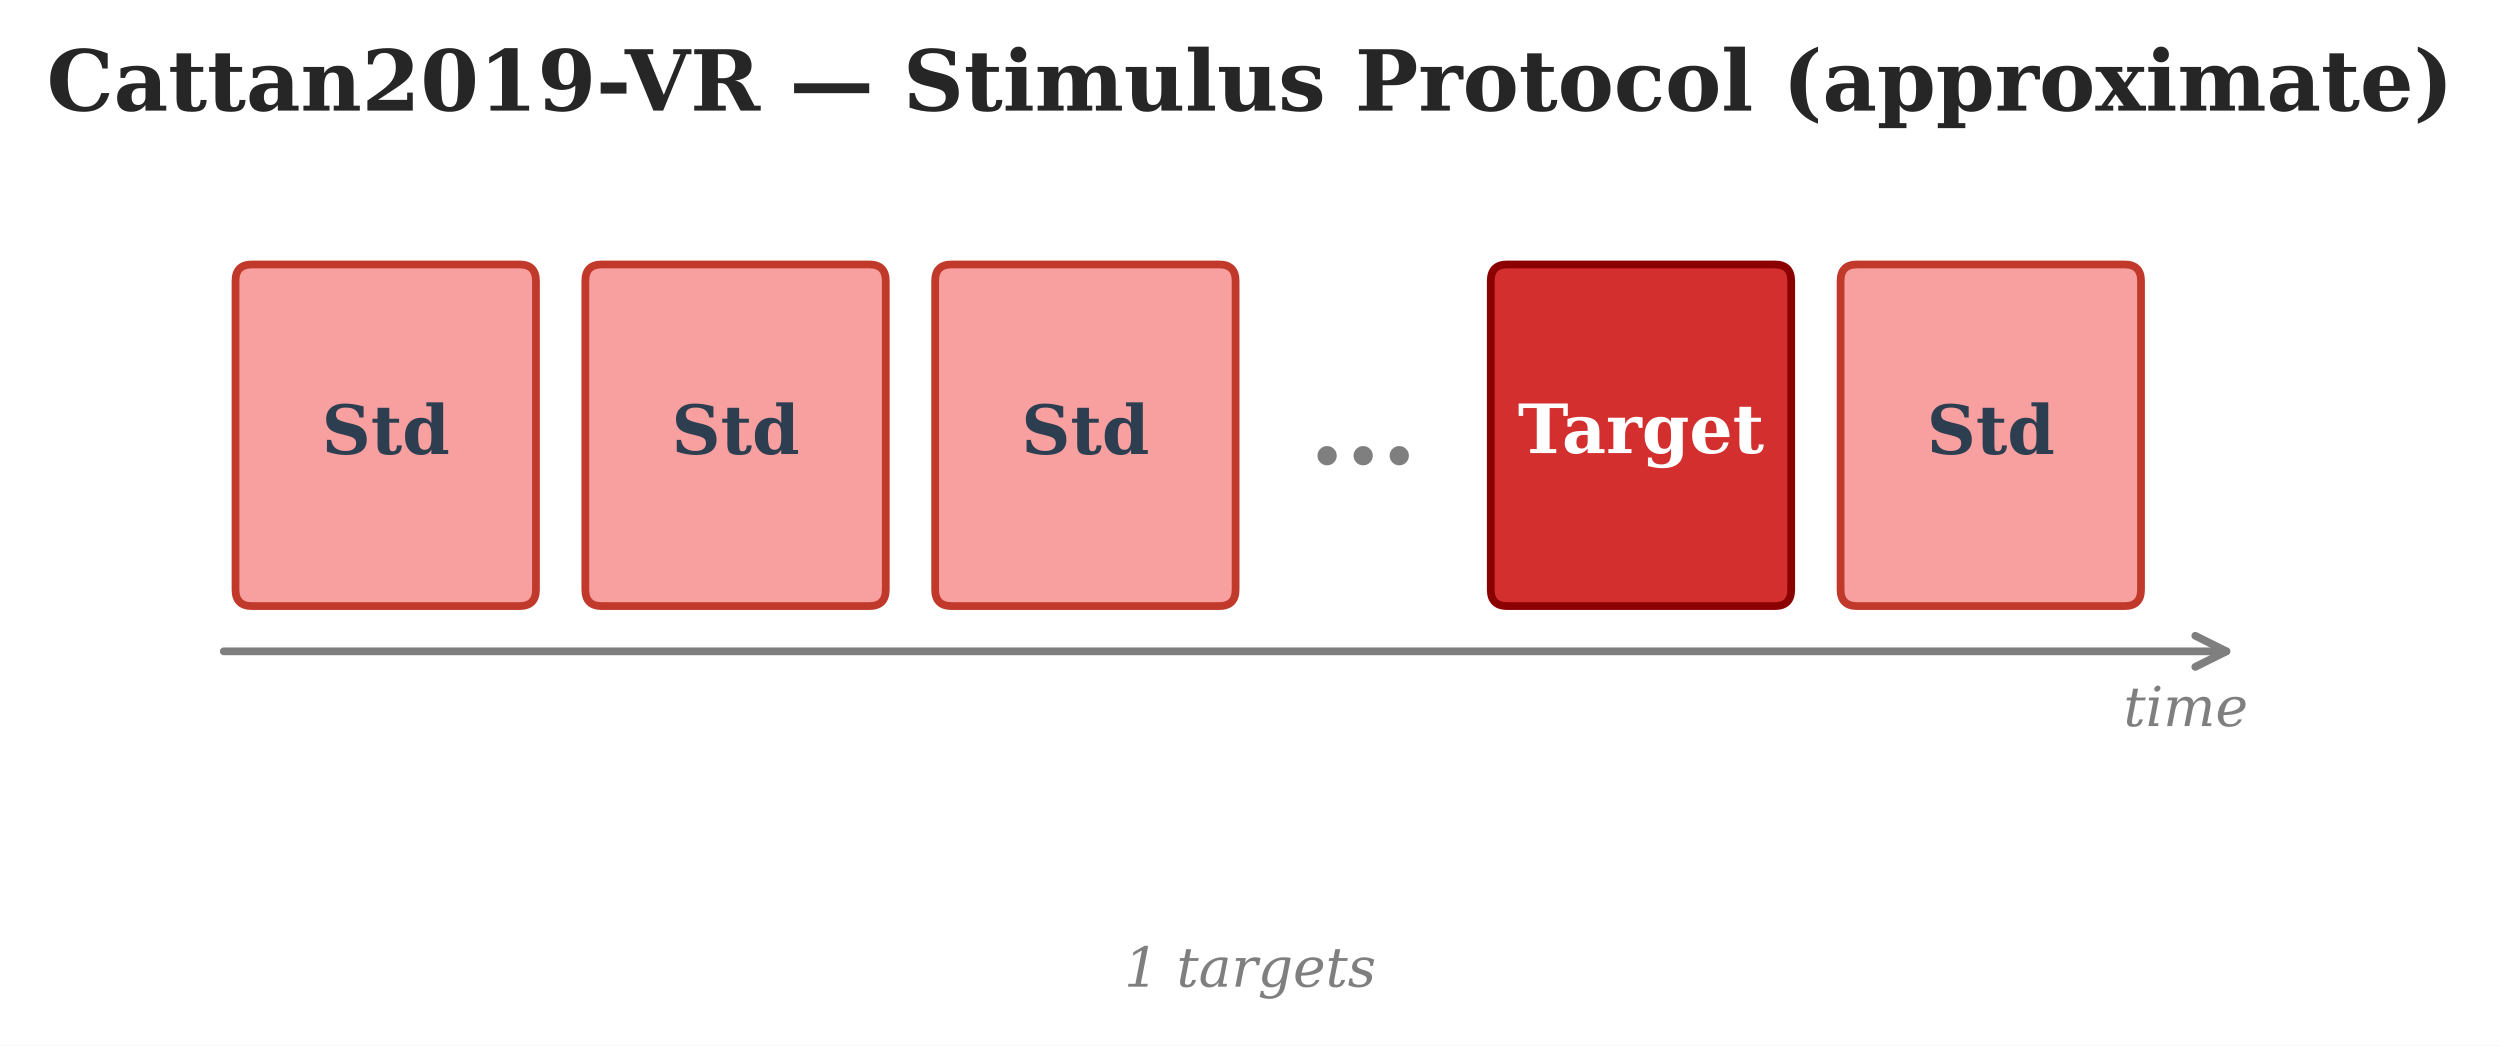
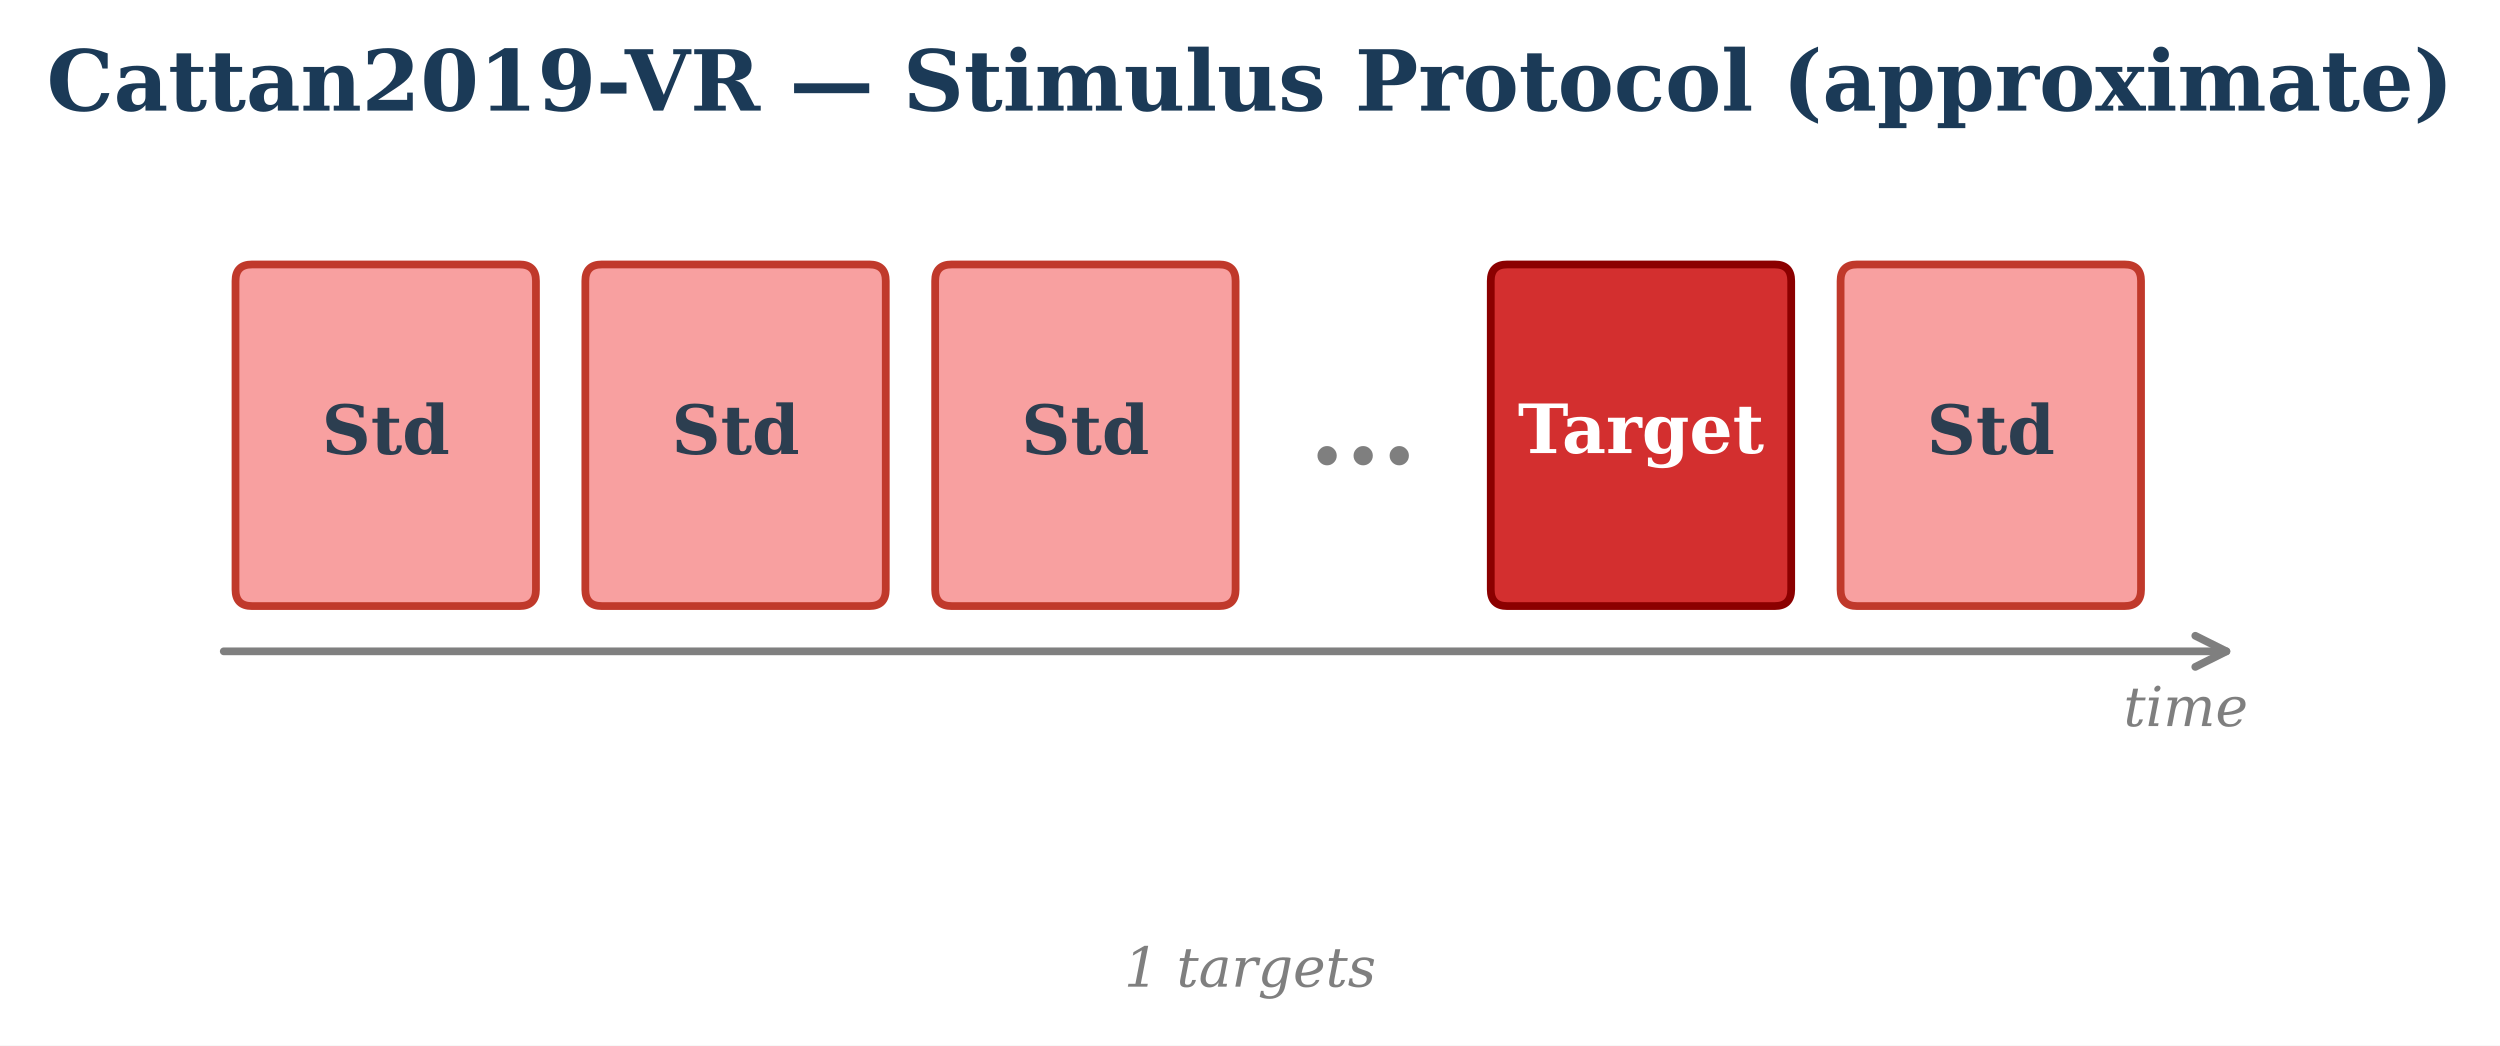
<svg xmlns="http://www.w3.org/2000/svg" xmlns:xlink="http://www.w3.org/1999/xlink" width="385.995pt" height="161.425pt" viewBox="0 0 385.995 161.425" version="1.1">
  <defs>
    <style type="text/css">*{stroke-linejoin: round; stroke-linecap: butt}</style>
  </defs>
  <g id="figure_1">
    <g id="patch_1">
      <path d="M 0 161.425  L 385.995 161.425  L 385.995 0  L 0 0  z " style="fill: #ffffff" />
    </g>
    <g id="axes_1">
      <g id="patch_2">
-         <path d="M 38.904 93.575  L 80.207 93.575  Q 82.749 93.575 82.749 91.033  L 82.749 43.375  Q 82.749 40.834 80.207 40.834  L 38.904 40.834  Q 36.362 40.834 36.362 43.375  L 36.362 91.033  Q 36.362 93.575 38.904 93.575  z " clip-path="url(#pcf5403e7a9)" style="fill: #f8a0a0; stroke: #c0392b; stroke-width: 1.2" />
+         <path d="M 38.904 93.575  L 80.207 93.575  Q 82.749 93.575 82.749 91.033  L 82.749 43.375  Q 82.749 40.834 80.207 40.834  L 38.904 40.834  Q 36.362 40.834 36.362 43.375  L 36.362 91.033  Q 36.362 93.575 38.904 93.575  z " clip-path="url(#p4d192da2ba)" style="fill: #f8a0a0; stroke: #c0392b; stroke-width: 1.2" />
      </g>
      <g id="patch_3">
-         <path d="M 92.916 93.575  L 134.219 93.575  Q 136.761 93.575 136.761 91.033  L 136.761 43.375  Q 136.761 40.834 134.219 40.834  L 92.916 40.834  Q 90.374 40.834 90.374 43.375  L 90.374 91.033  Q 90.374 93.575 92.916 93.575  z " clip-path="url(#pcf5403e7a9)" style="fill: #f8a0a0; stroke: #c0392b; stroke-width: 1.2" />
+         <path d="M 92.916 93.575  L 134.219 93.575  Q 136.761 93.575 136.761 91.033  L 136.761 43.375  Q 136.761 40.834 134.219 40.834  L 92.916 40.834  Q 90.374 40.834 90.374 43.375  L 90.374 91.033  Q 90.374 93.575 92.916 93.575  z " clip-path="url(#p4d192da2ba)" style="fill: #f8a0a0; stroke: #c0392b; stroke-width: 1.2" />
      </g>
      <g id="patch_4">
-         <path d="M 146.928 93.575  L 188.232 93.575  Q 190.773 93.575 190.773 91.033  L 190.773 43.375  Q 190.773 40.834 188.232 40.834  L 146.928 40.834  Q 144.386 40.834 144.386 43.375  L 144.386 91.033  Q 144.386 93.575 146.928 93.575  z " clip-path="url(#pcf5403e7a9)" style="fill: #f8a0a0; stroke: #c0392b; stroke-width: 1.2" />
+         <path d="M 146.928 93.575  L 188.232 93.575  Q 190.773 93.575 190.773 91.033  L 190.773 43.375  Q 190.773 40.834 188.232 40.834  L 146.928 40.834  Q 144.386 40.834 144.386 43.375  L 144.386 91.033  Q 144.386 93.575 146.928 93.575  z " clip-path="url(#p4d192da2ba)" style="fill: #f8a0a0; stroke: #c0392b; stroke-width: 1.2" />
      </g>
      <g id="patch_5">
-         <path d="M 232.712 93.575  L 274.016 93.575  Q 276.557 93.575 276.557 91.033  L 276.557 43.375  Q 276.557 40.834 274.016 40.834  L 232.712 40.834  Q 230.171 40.834 230.171 43.375  L 230.171 91.033  Q 230.171 93.575 232.712 93.575  z " clip-path="url(#pcf5403e7a9)" style="fill: #d32f2f; stroke: #8b0000; stroke-width: 1.2" />
+         <path d="M 232.712 93.575  L 274.016 93.575  Q 276.557 93.575 276.557 91.033  L 276.557 43.375  Q 276.557 40.834 274.016 40.834  L 232.712 40.834  Q 230.171 40.834 230.171 43.375  L 230.171 91.033  Q 230.171 93.575 232.712 93.575  z " clip-path="url(#p4d192da2ba)" style="fill: #d32f2f; stroke: #8b0000; stroke-width: 1.2" />
      </g>
      <g id="patch_6">
-         <path d="M 286.724 93.575  L 328.028 93.575  Q 330.57 93.575 330.57 91.033  L 330.57 43.375  Q 330.57 40.834 328.028 40.834  L 286.724 40.834  Q 284.183 40.834 284.183 43.375  L 284.183 91.033  Q 284.183 93.575 286.724 93.575  z " clip-path="url(#pcf5403e7a9)" style="fill: #f8a0a0; stroke: #c0392b; stroke-width: 1.2" />
+         <path d="M 286.724 93.575  L 328.028 93.575  Q 330.57 93.575 330.57 91.033  L 330.57 43.375  Q 330.57 40.834 328.028 40.834  L 286.724 40.834  Q 284.183 40.834 284.183 43.375  L 284.183 91.033  Q 284.183 93.575 286.724 93.575  z " clip-path="url(#p4d192da2ba)" style="fill: #f8a0a0; stroke: #c0392b; stroke-width: 1.2" />
      </g>
      <g id="text_1">
-         <g clip-path="url(#pcf5403e7a9)">
+         <g clip-path="url(#p4d192da2ba)">
          <g style="fill: #2c3e50" transform="translate(49.66832 70.10156) scale(0.105 -0.105)">
            <defs>
              <path id="DejaVuSerif-Bold-53" d="M 494 225  L 494 1331  L 891 1331  Q 981 806 1318 547  Q 1656 288 2253 288  Q 2738 288 2991 472  Q 3244 656 3244 1013  Q 3244 1294 3072 1450  Q 2900 1606 2363 1741  L 1663 1913  Q 978 2088 700 2398  Q 422 2709 422 3284  Q 422 3978 883 4364  Q 1344 4750 2175 4750  Q 2584 4750 3026 4681  Q 3469 4613 3944 4475  L 3944 3444  L 3547 3444  Q 3456 3925 3150 4148  Q 2844 4372 2278 4372  Q 1816 4372 1580 4211  Q 1344 4050 1344 3731  Q 1344 3441 1506 3289  Q 1669 3138 2303 2975  L 3003 2803  Q 3653 2641 3945 2297  Q 4238 1953 4238 1350  Q 4238 644 3750 276  Q 3263 -91 2316 -91  Q 1859 -91 1409 -12  Q 959 66 494 225  z " transform="scale(0.015625)" />
              <path id="DejaVuSerif-Bold-74" d="M 634 2944  L 153 2944  L 153 3322  L 634 3322  L 634 4353  L 1741 4353  L 1741 3322  L 2663 3322  L 2663 2944  L 1741 2944  L 1741 909  Q 1741 475 1809 369  Q 1878 263 2059 263  Q 2259 263 2356 397  Q 2453 531 2459 813  L 2925 813  Q 2897 313 2651 111  Q 2406 -91 1806 -91  Q 1122 -91 878 123  Q 634 338 634 909  L 634 2944  z " transform="scale(0.015625)" />
              <path id="DejaVuSerif-Bold-64" d="M 2747 1497  L 2747 1825  Q 2747 2406 2597 2665  Q 2447 2925 2119 2925  Q 1775 2925 1636 2651  Q 1497 2378 1497 1663  Q 1497 947 1637 672  Q 1778 397 2119 397  Q 2447 397 2597 656  Q 2747 916 2747 1497  z M 3853 378  L 4325 378  L 4325 0  L 2747 0  L 2747 422  Q 2606 163 2367 36  Q 2128 -91 1778 -91  Q 1072 -91 667 378  Q 263 847 263 1663  Q 263 2481 667 2947  Q 1072 3413 1778 3413  Q 2128 3413 2367 3286  Q 2606 3159 2747 2900  L 2747 4488  L 2272 4488  L 2272 4863  L 3853 4863  L 3853 378  z " transform="scale(0.015625)" />
            </defs>
            <use xlink:href="#DejaVuSerif-Bold-53" />
            <use xlink:href="#DejaVuSerif-Bold-74" transform="translate(72.2168 0)" />
            <use xlink:href="#DejaVuSerif-Bold-64" transform="translate(118.4082 0)" />
          </g>
        </g>
      </g>
      <g id="text_2">
-         <g clip-path="url(#pcf5403e7a9)">
+         <g clip-path="url(#p4d192da2ba)">
          <g style="fill: #2c3e50" transform="translate(103.6805 70.10156) scale(0.105 -0.105)">
            <use xlink:href="#DejaVuSerif-Bold-53" />
            <use xlink:href="#DejaVuSerif-Bold-74" transform="translate(72.2168 0)" />
            <use xlink:href="#DejaVuSerif-Bold-64" transform="translate(118.4082 0)" />
          </g>
        </g>
      </g>
      <g id="text_3">
-         <g clip-path="url(#pcf5403e7a9)">
+         <g clip-path="url(#p4d192da2ba)">
          <g style="fill: #2c3e50" transform="translate(157.6927 70.10156) scale(0.105 -0.105)">
            <use xlink:href="#DejaVuSerif-Bold-53" />
            <use xlink:href="#DejaVuSerif-Bold-74" transform="translate(72.2168 0)" />
            <use xlink:href="#DejaVuSerif-Bold-64" transform="translate(118.4082 0)" />
          </g>
        </g>
      </g>
      <g id="text_4">
        <g style="fill: #7f7f7f" transform="translate(202.117 71.61922) scale(0.16 -0.16)">
          <defs>
            <path id="DejaVuSerif-Bold-2e" d="M 519 506  Q 519 750 694 925  Q 869 1100 1113 1100  Q 1359 1100 1534 925  Q 1709 750 1709 506  Q 1709 259 1534 84  Q 1359 -91 1113 -91  Q 869 -91 694 84  Q 519 259 519 506  z " transform="scale(0.015625)" />
          </defs>
          <use xlink:href="#DejaVuSerif-Bold-2e" />
          <use xlink:href="#DejaVuSerif-Bold-2e" transform="translate(34.81445 0)" />
          <use xlink:href="#DejaVuSerif-Bold-2e" transform="translate(69.62891 0)" />
        </g>
      </g>
      <g id="text_5">
-         <g clip-path="url(#pcf5403e7a9)">
+         <g clip-path="url(#p4d192da2ba)">
          <g style="fill: #ffffff" transform="translate(234.3582 69.95227) scale(0.105 -0.105)">
            <defs>
              <path id="DejaVuSerif-Bold-54" d="M 1159 0  L 1159 378  L 1778 378  L 1778 4238  L 500 4238  L 500 3500  L 72 3500  L 72 4666  L 4697 4666  L 4697 3500  L 4275 3500  L 4275 4238  L 2988 4238  L 2988 378  L 3609 378  L 3609 0  L 1159 0  z " transform="scale(0.015625)" />
              <path id="DejaVuSerif-Bold-61" d="M 3525 2041  L 3525 378  L 4000 378  L 4000 0  L 2419 0  L 2419 422  Q 2200 159 1931 34  Q 1663 -91 1319 -91  Q 809 -91 536 182  Q 263 456 263 966  Q 263 1525 655 1803  Q 1047 2081 1838 2081  L 2419 2081  L 2419 2278  Q 2419 2681 2228 2873  Q 2038 3066 1638 3066  Q 1306 3066 1126 2930  Q 947 2794 872 2484  L 519 2484  L 519 3200  Q 816 3306 1134 3359  Q 1453 3413 1806 3413  Q 2697 3413 3111 3081  Q 3525 2750 3525 2041  z M 2419 1044  L 2419 1709  L 2003 1709  Q 1694 1709 1528 1540  Q 1363 1372 1363 1056  Q 1363 741 1483 584  Q 1603 428 1850 428  Q 2106 428 2262 597  Q 2419 766 2419 1044  z " transform="scale(0.015625)" />
              <path id="DejaVuSerif-Bold-72" d="M 3438 3359  L 3438 2369  L 3084 2369  Q 3066 2634 2941 2764  Q 2816 2894 2578 2894  Q 2216 2894 2006 2575  Q 1797 2256 1797 1691  L 1797 378  L 2400 378  L 2400 0  L 219 0  L 219 378  L 691 378  L 691 2944  L 184 2944  L 184 3322  L 1797 3322  L 1797 2731  Q 1959 3078 2226 3245  Q 2494 3413 2881 3413  Q 2978 3413 3117 3398  Q 3256 3384 3438 3359  z " transform="scale(0.015625)" />
              <path id="DejaVuSerif-Bold-67" d="M 3853 2944  L 3853 44  Q 3853 -656 3354 -1039  Q 2856 -1422 1947 -1422  Q 1616 -1422 1275 -1370  Q 934 -1319 575 -1216  L 575 -422  L 928 -422  Q 975 -750 1192 -909  Q 1409 -1069 1813 -1069  Q 2325 -1069 2536 -823  Q 2747 -578 2747 44  L 2747 422  Q 2606 163 2367 36  Q 2128 -91 1778 -91  Q 1072 -91 667 378  Q 263 847 263 1663  Q 263 2481 667 2947  Q 1072 3413 1778 3413  Q 2128 3413 2367 3286  Q 2606 3159 2747 2900  L 2747 3322  L 4325 3322  L 4325 2944  L 3853 2944  z M 2747 1825  Q 2747 2406 2597 2665  Q 2447 2925 2119 2925  Q 1775 2925 1636 2651  Q 1497 2378 1497 1663  Q 1497 947 1637 672  Q 1778 397 2119 397  Q 2447 397 2597 656  Q 2747 916 2747 1497  L 2747 1825  z " transform="scale(0.015625)" />
              <path id="DejaVuSerif-Bold-65" d="M 2566 1875  Q 2566 2531 2444 2795  Q 2322 3059 2028 3059  Q 1744 3059 1620 2800  Q 1497 2541 1497 1931  L 1497 1875  L 2566 1875  z M 3781 1503  L 1497 1503  L 1497 1478  Q 1497 834 1690 548  Q 1884 263 2316 263  Q 2675 263 2897 453  Q 3119 644 3181 1006  L 3700 1006  Q 3566 441 3166 175  Q 2766 -91 2047 -91  Q 1184 -91 723 364  Q 263 819 263 1663  Q 263 2488 734 2950  Q 1206 3413 2047 3413  Q 2872 3413 3312 2927  Q 3753 2441 3781 1503  z " transform="scale(0.015625)" />
            </defs>
            <use xlink:href="#DejaVuSerif-Bold-54" />
            <use xlink:href="#DejaVuSerif-Bold-61" transform="translate(64.78906 0)" />
            <use xlink:href="#DejaVuSerif-Bold-72" transform="translate(129.584 0)" />
            <use xlink:href="#DejaVuSerif-Bold-67" transform="translate(182.2695 0)" />
            <use xlink:href="#DejaVuSerif-Bold-65" transform="translate(252.1914 0)" />
            <use xlink:href="#DejaVuSerif-Bold-74" transform="translate(315.8145 0)" />
          </g>
        </g>
      </g>
      <g id="text_6">
-         <g clip-path="url(#pcf5403e7a9)">
+         <g clip-path="url(#p4d192da2ba)">
          <g style="fill: #2c3e50" transform="translate(297.4889 70.10156) scale(0.105 -0.105)">
            <use xlink:href="#DejaVuSerif-Bold-53" />
            <use xlink:href="#DejaVuSerif-Bold-74" transform="translate(72.2168 0)" />
            <use xlink:href="#DejaVuSerif-Bold-64" transform="translate(118.4082 0)" />
          </g>
        </g>
      </g>
      <g id="patch_7">
        <path d="M 34.551 100.565  Q 189.822 100.565 343.751 100.565  " style="fill: none; stroke: #7f7f7f; stroke-width: 1.2; stroke-linecap: round" />
        <path d="M 338.951 98.165  L 343.751 100.565  L 338.951 102.965  " style="fill: none; stroke: #7f7f7f; stroke-width: 1.2; stroke-linecap: round" />
      </g>
      <g id="text_7">
        <g style="fill: #7f7f7f" transform="translate(327.8651 112.1069) scale(0.085 -0.085)">
          <defs>
            <path id="DejaVuSerif-Italic-74" d="M 856 2988  L 350 2988  L 416 3322  L 922 3322  L 1122 4353  L 1700 4353  L 1500 3322  L 2581 3322  L 2516 2988  L 1434 2988  L 1025 878  Q 978 631 978 488  Q 978 388 1000 338  Q 1059 219 1278 219  Q 1503 219 1633 351  Q 1763 484 1825 781  L 2259 781  Q 2147 328 1884 118  Q 1622 -91 1169 -91  Q 672 -91 506 131  Q 406 266 406 516  Q 406 675 447 878  L 856 2988  z " transform="scale(0.015625)" />
            <path id="DejaVuSerif-Italic-69" d="M 1009 4353  Q 1038 4497 1163 4603  Q 1288 4709 1434 4709  Q 1578 4709 1663 4603  Q 1728 4522 1728 4422  Q 1728 4388 1719 4353  Q 1691 4206 1567 4103  Q 1444 4000 1297 4000  Q 1150 4000 1066 4103  Q 1003 4181 1003 4281  Q 1003 4316 1009 4353  z M 963 331  L 1506 331  L 1444 0  L 325 0  L 903 2988  L 353 2988  L 419 3322  L 1544 3322  L 963 331  z " transform="scale(0.015625)" />
            <path id="DejaVuSerif-Italic-6d" d="M 3503 2675  Q 3741 3041 4034 3227  Q 4328 3413 4672 3413  Q 5194 3413 5388 3088  Q 5503 2894 5503 2578  Q 5503 2372 5453 2113  L 5106 331  L 5625 331  L 5563 0  L 4469 0  L 4866 2047  Q 4913 2291 4913 2466  Q 4913 2659 4856 2772  Q 4750 2988 4403 2988  Q 4019 2988 3761 2697  Q 3503 2406 3394 1850  L 3034 0  L 2459 0  L 2863 2069  Q 2906 2303 2906 2472  Q 2906 2666 2850 2775  Q 2741 2988 2394 2988  Q 2009 2988 1751 2697  Q 1494 2406 1384 1850  L 1025 0  L 450 0  L 1031 2994  L 481 2994  L 544 3322  L 1669 3322  L 1556 2731  Q 1778 3063 2059 3238  Q 2341 3413 2653 3413  Q 3041 3413 3262 3220  Q 3484 3028 3503 2675  z " transform="scale(0.015625)" />
            <path id="DejaVuSerif-Italic-65" d="M 938 1275  Q 925 1156 925 1050  Q 925 756 1031 563  Q 1216 219 1709 219  Q 2072 219 2250 328  Q 2569 525 2644 778  L 3066 778  Q 2941 381 2475 103  Q 2150 -91 1506 -91  Q 863 -91 516 388  Q 272 722 272 1206  Q 272 1419 319 1659  Q 472 2450 1000 2931  Q 1528 3413 2278 3413  Q 3500 3413 3500 2547  Q 3500 1913 2859 1603  Q 2206 1288 938 1275  z M 2541 1975  Q 2891 2181 2891 2569  Q 2891 3103 2181 3103  Q 1763 3103 1472 2784  Q 1181 2466 1003 1606  Q 2006 1653 2541 1975  z " transform="scale(0.015625)" />
          </defs>
          <use xlink:href="#DejaVuSerif-Italic-74" />
          <use xlink:href="#DejaVuSerif-Italic-69" transform="translate(40.18555 0)" />
          <use xlink:href="#DejaVuSerif-Italic-6d" transform="translate(72.16797 0)" />
          <use xlink:href="#DejaVuSerif-Italic-65" transform="translate(166.9922 0)" />
        </g>
      </g>
      <g id="text_8">
        <g style="fill: #7f7f7f" transform="translate(173.5444 152.3363) scale(0.085 -0.085)">
          <defs>
            <path id="DejaVuSerif-Italic-31" d="M 447 0  L 513 331  L 1325 331  L 2078 4213  L 1019 3603  L 1100 4013  L 2381 4750  L 2813 4750  L 1953 331  L 2766 331  L 2700 0  L 447 0  z " transform="scale(0.015625)" />
            <path id="DejaVuSerif-Italic-20" transform="scale(0.015625)" />
            <path id="DejaVuSerif-Italic-61" d="M 2325 519  Q 1909 -91 1238 -91  Q 688 -91 409 281  Q 216 544 216 919  Q 216 1078 250 1256  Q 463 2359 1231 2928  Q 1884 3413 2675 3413  Q 3206 3413 3388 3322  L 2806 331  L 3300 331  L 3238 0  L 2225 0  L 2325 519  z M 822 938  Q 822 269 1469 269  Q 1863 269 2130 583  Q 2397 897 2516 1497  L 2806 3003  L 2806 3003  Q 2806 3094 2556 3094  Q 1956 3094 1491 2625  Q 1028 2153 863 1297  Q 822 1097 822 938  z " transform="scale(0.015625)" />
            <path id="DejaVuSerif-Italic-72" d="M 3375 3328  L 3213 2497  L 2881 2497  Q 2891 2559 2891 2613  Q 2891 2775 2816 2866  Q 2719 2988 2484 2988  Q 2059 2988 1775 2694  Q 1491 2400 1384 1850  L 1025 0  L 450 0  L 1031 2994  L 481 2994  L 544 3322  L 1669 3322  L 1556 2731  Q 1791 3078 2089 3245  Q 2388 3413 2769 3413  Q 2909 3413 3059 3391  Q 3209 3369 3375 3328  z " transform="scale(0.015625)" />
            <path id="DejaVuSerif-Italic-67" d="M 3822 3322  L 3188 72  Q 3044 -672 2581 -1031  Q 2078 -1422 1381 -1422  Q 1053 -1422 765 -1362  Q 478 -1303 225 -1184  L 363 -488  L 663 -488  Q 653 -813 834 -963  Q 1016 -1113 1406 -1113  Q 1913 -1113 2203 -825  Q 2494 -544 2613 72  L 2700 519  Q 2472 206 2181 57  Q 1891 -91 1525 -91  Q 975 -91 697 281  Q 522 516 503 841  Q 491 1031 534 1256  Q 750 2359 1516 2928  Q 2169 3409 2931 3413  Q 3631 3416 3822 3322  z M 3184 2988  Q 3181 3094 2844 3094  Q 2234 3094 1775 2625  Q 1316 2153 1147 1297  Q 1100 1044 1113 853  Q 1125 659 1203 528  Q 1356 269 1756 269  Q 2194 269 2484 583  Q 2775 897 2891 1497  L 2953 1825  L 3184 2988  z " transform="scale(0.015625)" />
            <path id="DejaVuSerif-Italic-73" d="M 222 959  L 553 959  Q 541 869 541 788  Q 541 219 1313 219  Q 2088 219 2200 788  Q 2209 844 2209 944  Q 2209 1041 2103 1158  Q 1997 1275 1550 1428  L 1159 1569  Q 759 1706 629 1882  Q 500 2059 500 2263  Q 500 2344 516 2438  Q 606 2894 990 3153  Q 1375 3413 1931 3413  Q 2484 3413 3066 3144  L 2925 2419  L 2594 2419  Q 2606 2491 2606 2553  Q 2606 2781 2448 2942  Q 2291 3103 1925 3103  Q 1191 3103 1091 2591  Q 1078 2538 1078 2444  Q 1078 2347 1179 2237  Q 1281 2128 1678 1997  L 2106 1856  Q 2550 1709 2716 1488  Q 2831 1331 2831 1178  Q 2831 522 2306 181  Q 1894 -91 1262 -91  Q 631 -91 72 184  L 222 959  z " transform="scale(0.015625)" />
          </defs>
          <use xlink:href="#DejaVuSerif-Italic-31" />
          <use xlink:href="#DejaVuSerif-Italic-20" transform="translate(63.62305 0)" />
          <use xlink:href="#DejaVuSerif-Italic-74" transform="translate(95.41016 0)" />
          <use xlink:href="#DejaVuSerif-Italic-61" transform="translate(135.5957 0)" />
          <use xlink:href="#DejaVuSerif-Italic-72" transform="translate(195.2148 0)" />
          <use xlink:href="#DejaVuSerif-Italic-67" transform="translate(243.0176 0)" />
          <use xlink:href="#DejaVuSerif-Italic-65" transform="translate(307.0312 0)" />
          <use xlink:href="#DejaVuSerif-Italic-74" transform="translate(366.2109 0)" />
          <use xlink:href="#DejaVuSerif-Italic-73" transform="translate(406.3965 0)" />
        </g>
      </g>
      <g id="text_9">
-         <g style="fill: #262626" transform="translate(7.2 17.07797) scale(0.13 -0.13)">
+         <g style="fill: #1b3a57" transform="translate(7.2 17.07797) scale(0.13 -0.13)">
          <defs>
            <path id="DejaVuSerif-Bold-43" d="M 4769 1331  Q 4584 609 4106 259  Q 3628 -91 2822 -91  Q 1641 -91 955 561  Q 269 1213 269 2328  Q 269 3447 955 4098  Q 1641 4750 2822 4750  Q 3238 4750 3688 4650  Q 4138 4550 4641 4347  L 4641 3200  L 4244 3200  Q 4122 3788 3800 4080  Q 3478 4372 2950 4372  Q 2269 4372 1937 3870  Q 1606 3369 1606 2328  Q 1606 1288 1937 788  Q 2269 288 2956 288  Q 3422 288 3717 547  Q 4013 806 4147 1331  L 4769 1331  z " transform="scale(0.015625)" />
            <path id="DejaVuSerif-Bold-6e" d="M 219 0  L 219 378  L 691 378  L 691 2944  L 219 2944  L 219 3322  L 1797 3322  L 1797 2853  Q 1997 3150 2253 3281  Q 2509 3413 2900 3413  Q 3459 3413 3745 3083  Q 4031 2753 4031 2113  L 4031 378  L 4506 378  L 4506 0  L 2522 0  L 2522 378  L 2925 378  L 2925 2144  Q 2925 2566 2817 2730  Q 2709 2894 2444 2894  Q 2109 2894 1953 2648  Q 1797 2403 1797 1869  L 1797 378  L 2203 378  L 2203 0  L 219 0  z " transform="scale(0.015625)" />
            <path id="DejaVuSerif-Bold-32" d="M 844 3513  L 469 3513  L 469 4519  Q 850 4634 1223 4692  Q 1597 4750 1978 4750  Q 2869 4750 3367 4386  Q 3866 4022 3866 3372  Q 3866 2909 3591 2542  Q 3316 2175 2541 1672  L 1241 819  L 3450 819  L 3450 1369  L 3878 1369  L 3878 0  L 428 0  L 428 763  L 1119 1241  Q 2003 1850 2297 2278  Q 2591 2706 2591 3278  Q 2591 3819 2367 4101  Q 2144 4384 1716 4384  Q 1347 4384 1125 4161  Q 903 3938 844 3513  z " transform="scale(0.015625)" />
            <path id="DejaVuSerif-Bold-30" d="M 2228 275  Q 2603 275 2742 615  Q 2881 956 2881 2328  Q 2881 3691 2742 4037  Q 2603 4384 2228 4384  Q 1853 4384 1714 4043  Q 1575 3703 1575 2328  Q 1575 956 1714 615  Q 1853 275 2228 275  z M 2228 -91  Q 1294 -91 797 532  Q 300 1156 300 2328  Q 300 3500 797 4125  Q 1294 4750 2228 4750  Q 3159 4750 3656 4125  Q 4153 3500 4153 2328  Q 4153 1156 3656 532  Q 3159 -91 2228 -91  z " transform="scale(0.015625)" />
            <path id="DejaVuSerif-Bold-31" d="M 878 0  L 878 378  L 1753 378  L 1753 4153  L 781 3578  L 781 4044  L 1953 4750  L 2938 4750  L 2938 378  L 3816 378  L 3816 0  L 878 0  z " transform="scale(0.015625)" />
            <path id="DejaVuSerif-Bold-39" d="M 2181 4384  Q 1859 4384 1723 4111  Q 1588 3838 1588 3163  Q 1588 2488 1723 2214  Q 1859 1941 2181 1941  Q 2503 1941 2640 2214  Q 2778 2488 2778 3163  Q 2778 3838 2640 4111  Q 2503 4384 2181 4384  z M 2878 1900  Q 2672 1734 2420 1651  Q 2169 1569 1875 1569  Q 1163 1569 755 1986  Q 347 2403 347 3138  Q 347 3913 803 4331  Q 1259 4750 2106 4750  Q 3063 4750 3556 4172  Q 4050 3594 4050 2478  Q 4050 1206 3503 557  Q 2956 -91 1881 -91  Q 1600 -91 1278 -44  Q 956 3 588 97  L 588 922  L 966 922  Q 1044 603 1261 439  Q 1478 275 1825 275  Q 2375 275 2625 658  Q 2875 1041 2878 1900  z " transform="scale(0.015625)" />
            <path id="DejaVuSerif-Bold-2d" d="M 347 2138  L 2309 2138  L 2309 1294  L 347 1294  L 347 2138  z " transform="scale(0.015625)" />
            <path id="DejaVuSerif-Bold-56" d="M 5056 4666  L 5056 4288  L 4666 4288  L 2906 0  L 2163 0  L 403 4288  L -38 4288  L -38 4666  L 2150 4666  L 2150 4288  L 1697 4288  L 2956 1197  L 4225 4288  L 3669 4288  L 3669 4666  L 5056 4666  z " transform="scale(0.015625)" />
            <path id="DejaVuSerif-Bold-52" d="M 3397 2278  Q 3675 2238 3865 2094  Q 4056 1950 4197 1678  L 4878 378  L 5356 378  L 5356 0  L 3822 0  L 3078 1409  Q 2863 1847 2711 1967  Q 2559 2088 2291 2088  L 2100 2088  L 2100 378  L 2700 378  L 2700 0  L 300 0  L 300 378  L 897 378  L 897 4288  L 300 4288  L 300 4666  L 2963 4666  Q 3775 4666 4217 4339  Q 4659 4013 4659 3413  Q 4659 2925 4345 2642  Q 4031 2359 3397 2278  z M 2100 2463  L 2509 2463  Q 2947 2463 3183 2700  Q 3419 2938 3419 3378  Q 3419 3819 3183 4053  Q 2947 4288 2509 4288  L 2100 4288  L 2100 2463  z " transform="scale(0.015625)" />
            <path id="DejaVuSerif-Bold-20" transform="scale(0.015625)" />
            <path id="DejaVuSerif-Bold-2014" d="M 344 2075  L 6056 2075  L 6056 1325  L 344 1325  L 344 2075  z " transform="scale(0.015625)" />
            <path id="DejaVuSerif-Bold-69" d="M 588 4263  Q 588 4516 763 4689  Q 938 4863 1191 4863  Q 1438 4863 1611 4689  Q 1784 4516 1784 4263  Q 1784 4016 1611 3842  Q 1438 3669 1191 3669  Q 938 3669 763 3841  Q 588 4013 588 4263  z M 1797 378  L 2272 378  L 2272 0  L 219 0  L 219 378  L 691 378  L 691 2944  L 219 2944  L 219 3322  L 1797 3322  L 1797 378  z " transform="scale(0.015625)" />
            <path id="DejaVuSerif-Bold-6d" d="M 3884 2778  Q 4116 3109 4384 3261  Q 4653 3413 5013 3413  Q 5584 3413 5867 3089  Q 6150 2766 6150 2113  L 6150 378  L 6625 378  L 6625 0  L 4647 0  L 4647 378  L 5044 378  L 5044 1947  Q 5044 2569 4948 2731  Q 4853 2894 4594 2894  Q 4300 2894 4137 2667  Q 3975 2441 3975 2022  L 3975 378  L 4372 378  L 4372 0  L 2472 0  L 2472 378  L 2869 378  L 2869 1947  Q 2869 2569 2772 2731  Q 2675 2894 2419 2894  Q 2122 2894 1959 2667  Q 1797 2441 1797 2022  L 1797 378  L 2194 378  L 2194 0  L 219 0  L 219 378  L 691 378  L 691 2944  L 219 2944  L 219 3322  L 1797 3322  L 1797 2853  Q 1991 3144 2241 3278  Q 2491 3413 2834 3413  Q 3241 3413 3494 3258  Q 3747 3103 3884 2778  z " transform="scale(0.015625)" />
            <path id="DejaVuSerif-Bold-75" d="M 3963 3322  L 3963 378  L 4434 378  L 4434 0  L 2853 0  L 2853 469  Q 2656 172 2400 40  Q 2144 -91 1753 -91  Q 1194 -91 908 239  Q 622 569 622 1209  L 622 2944  L 147 2944  L 147 3322  L 1728 3322  L 1728 1381  Q 1728 763 1831 595  Q 1934 428 2209 428  Q 2544 428 2698 675  Q 2853 922 2853 1459  L 2853 2944  L 2450 2944  L 2450 3322  L 3963 3322  z " transform="scale(0.015625)" />
            <path id="DejaVuSerif-Bold-6c" d="M 1797 378  L 2272 378  L 2272 0  L 219 0  L 219 378  L 691 378  L 691 4488  L 219 4488  L 219 4863  L 1797 4863  L 1797 378  z " transform="scale(0.015625)" />
            <path id="DejaVuSerif-Bold-73" d="M 300 97  L 300 1025  L 653 1025  Q 697 653 931 458  Q 1166 263 1569 263  Q 1906 263 2086 380  Q 2266 497 2266 716  Q 2266 916 2152 1025  Q 2038 1134 1709 1216  L 1253 1331  Q 738 1459 506 1698  Q 275 1938 275 2344  Q 275 2884 650 3148  Q 1025 3413 1806 3413  Q 2100 3413 2433 3364  Q 2766 3316 3169 3213  L 3169 2375  L 2816 2375  Q 2788 2716 2573 2887  Q 2359 3059 1959 3059  Q 1622 3059 1448 2951  Q 1275 2844 1275 2638  Q 1275 2469 1375 2372  Q 1475 2275 1734 2209  L 2188 2094  Q 2841 1928 3091 1684  Q 3341 1441 3341 1006  Q 3341 444 2939 176  Q 2538 -91 1691 -91  Q 1381 -91 1034 -44  Q 688 3 300 97  z " transform="scale(0.015625)" />
            <path id="DejaVuSerif-Bold-50" d="M 300 0  L 300 378  L 897 378  L 897 4288  L 300 4288  L 300 4666  L 2956 4666  Q 3734 4666 4193 4295  Q 4653 3925 4653 3303  Q 4653 2678 4192 2304  Q 3731 1931 2956 1931  L 2100 1931  L 2100 378  L 2853 378  L 2853 0  L 300 0  z M 2100 2309  L 2450 2309  Q 2856 2309 3098 2579  Q 3341 2850 3341 3303  Q 3341 3753 3100 4020  Q 2859 4288 2450 4288  L 2100 4288  L 2100 2309  z " transform="scale(0.015625)" />
            <path id="DejaVuSerif-Bold-6f" d="M 2138 263  Q 2488 263 2630 563  Q 2772 863 2772 1663  Q 2772 2463 2631 2761  Q 2491 3059 2138 3059  Q 1784 3059 1640 2757  Q 1497 2456 1497 1663  Q 1497 869 1640 566  Q 1784 263 2138 263  z M 2138 -91  Q 1259 -91 761 376  Q 263 844 263 1663  Q 263 2484 761 2948  Q 1259 3413 2138 3413  Q 3019 3413 3516 2948  Q 4013 2484 4013 1663  Q 4013 844 3514 376  Q 3016 -91 2138 -91  z " transform="scale(0.015625)" />
            <path id="DejaVuSerif-Bold-63" d="M 3609 1038  Q 3491 469 3123 189  Q 2756 -91 2125 -91  Q 1238 -91 750 368  Q 263 828 263 1663  Q 263 2488 744 2950  Q 1225 3413 2081 3413  Q 2428 3413 2781 3347  Q 3134 3281 3500 3150  L 3500 2228  L 3150 2228  Q 3100 2650 2903 2854  Q 2706 3059 2350 3059  Q 1888 3059 1692 2746  Q 1497 2434 1497 1663  Q 1497 909 1687 586  Q 1878 263 2309 263  Q 2644 263 2845 463  Q 3047 663 3091 1038  L 3609 1038  z " transform="scale(0.015625)" />
            <path id="DejaVuSerif-Bold-28" d="M 2694 -997  Q 1641 -606 1122 122  Q 603 850 603 1931  Q 603 3013 1115 3731  Q 1628 4450 2694 4863  L 2694 4488  Q 2200 4188 1983 3598  Q 1766 3009 1766 1931  Q 1766 856 1983 267  Q 2200 -322 2694 -622  L 2694 -997  z " transform="scale(0.015625)" />
            <path id="DejaVuSerif-Bold-70" d="M 1728 1825  L 1728 1497  Q 1728 916 1876 656  Q 2025 397 2356 397  Q 2697 397 2836 672  Q 2975 947 2975 1663  Q 2975 2378 2836 2651  Q 2697 2925 2356 2925  Q 2025 2925 1876 2665  Q 1728 2406 1728 1825  z M 622 2944  L 147 2944  L 147 3322  L 1728 3322  L 1728 2900  Q 1869 3159 2106 3286  Q 2344 3413 2694 3413  Q 3403 3413 3811 2945  Q 4219 2478 4219 1663  Q 4219 847 3811 378  Q 3403 -91 2694 -91  Q 2344 -91 2106 36  Q 1869 163 1728 422  L 1728 -953  L 2241 -953  L 2241 -1331  L 147 -1331  L 147 -953  L 622 -953  L 622 2944  z " transform="scale(0.015625)" />
            <path id="DejaVuSerif-Bold-78" d="M 2247 2119  L 2834 2944  L 2425 2944  L 2425 3322  L 3719 3322  L 3719 2944  L 3278 2944  L 2431 1759  L 3419 378  L 3859 378  L 3859 0  L 1747 0  L 1747 378  L 2175 378  L 1550 1253  L 922 378  L 1369 378  L 1369 0  L 0 0  L 0 378  L 475 378  L 1356 1619  L 403 2944  L 31 2944  L 31 3322  L 2059 3322  L 2059 2944  L 1656 2944  L 2247 2119  z " transform="scale(0.015625)" />
            <path id="DejaVuSerif-Bold-29" d="M 325 -997  L 325 -622  Q 819 -322 1036 267  Q 1253 856 1253 1931  Q 1253 3009 1036 3598  Q 819 4188 325 4488  L 325 4863  Q 1391 4450 1905 3731  Q 2419 3013 2419 1931  Q 2419 850 1898 122  Q 1378 -606 325 -997  z " transform="scale(0.015625)" />
          </defs>
          <use xlink:href="#DejaVuSerif-Bold-43" />
          <use xlink:href="#DejaVuSerif-Bold-61" transform="translate(79.58984 0)" />
          <use xlink:href="#DejaVuSerif-Bold-74" transform="translate(144.3848 0)" />
          <use xlink:href="#DejaVuSerif-Bold-74" transform="translate(190.5762 0)" />
          <use xlink:href="#DejaVuSerif-Bold-61" transform="translate(236.7676 0)" />
          <use xlink:href="#DejaVuSerif-Bold-6e" transform="translate(301.5625 0)" />
          <use xlink:href="#DejaVuSerif-Bold-32" transform="translate(374.2676 0)" />
          <use xlink:href="#DejaVuSerif-Bold-30" transform="translate(443.8477 0)" />
          <use xlink:href="#DejaVuSerif-Bold-31" transform="translate(513.4277 0)" />
          <use xlink:href="#DejaVuSerif-Bold-39" transform="translate(583.0078 0)" />
          <use xlink:href="#DejaVuSerif-Bold-2d" transform="translate(652.5879 0)" />
          <use xlink:href="#DejaVuSerif-Bold-56" transform="translate(686.8418 0)" />
          <use xlink:href="#DejaVuSerif-Bold-52" transform="translate(764.4297 0)" />
          <use xlink:href="#DejaVuSerif-Bold-20" transform="translate(847.5352 0)" />
          <use xlink:href="#DejaVuSerif-Bold-2014" transform="translate(882.3496 0)" />
          <use xlink:href="#DejaVuSerif-Bold-20" transform="translate(982.3496 0)" />
          <use xlink:href="#DejaVuSerif-Bold-53" transform="translate(1017.164 0)" />
          <use xlink:href="#DejaVuSerif-Bold-74" transform="translate(1089.381 0)" />
          <use xlink:href="#DejaVuSerif-Bold-69" transform="translate(1135.572 0)" />
          <use xlink:href="#DejaVuSerif-Bold-6d" transform="translate(1173.561 0)" />
          <use xlink:href="#DejaVuSerif-Bold-75" transform="translate(1279.371 0)" />
          <use xlink:href="#DejaVuSerif-Bold-6c" transform="translate(1352.076 0)" />
          <use xlink:href="#DejaVuSerif-Bold-75" transform="translate(1390.064 0)" />
          <use xlink:href="#DejaVuSerif-Bold-73" transform="translate(1462.77 0)" />
          <use xlink:href="#DejaVuSerif-Bold-20" transform="translate(1519.068 0)" />
          <use xlink:href="#DejaVuSerif-Bold-50" transform="translate(1553.883 0)" />
          <use xlink:href="#DejaVuSerif-Bold-72" transform="translate(1629.078 0)" />
          <use xlink:href="#DejaVuSerif-Bold-6f" transform="translate(1681.764 0)" />
          <use xlink:href="#DejaVuSerif-Bold-74" transform="translate(1748.463 0)" />
          <use xlink:href="#DejaVuSerif-Bold-6f" transform="translate(1794.654 0)" />
          <use xlink:href="#DejaVuSerif-Bold-63" transform="translate(1861.354 0)" />
          <use xlink:href="#DejaVuSerif-Bold-6f" transform="translate(1922.242 0)" />
          <use xlink:href="#DejaVuSerif-Bold-6c" transform="translate(1988.941 0)" />
          <use xlink:href="#DejaVuSerif-Bold-20" transform="translate(2026.93 0)" />
          <use xlink:href="#DejaVuSerif-Bold-28" transform="translate(2061.744 0)" />
          <use xlink:href="#DejaVuSerif-Bold-61" transform="translate(2109.059 0)" />
          <use xlink:href="#DejaVuSerif-Bold-70" transform="translate(2173.854 0)" />
          <use xlink:href="#DejaVuSerif-Bold-70" transform="translate(2243.775 0)" />
          <use xlink:href="#DejaVuSerif-Bold-72" transform="translate(2313.697 0)" />
          <use xlink:href="#DejaVuSerif-Bold-6f" transform="translate(2366.383 0)" />
          <use xlink:href="#DejaVuSerif-Bold-78" transform="translate(2433.082 0)" />
          <use xlink:href="#DejaVuSerif-Bold-69" transform="translate(2492.701 0)" />
          <use xlink:href="#DejaVuSerif-Bold-6d" transform="translate(2530.689 0)" />
          <use xlink:href="#DejaVuSerif-Bold-61" transform="translate(2636.5 0)" />
          <use xlink:href="#DejaVuSerif-Bold-74" transform="translate(2701.295 0)" />
          <use xlink:href="#DejaVuSerif-Bold-65" transform="translate(2747.486 0)" />
          <use xlink:href="#DejaVuSerif-Bold-29" transform="translate(2811.109 0)" />
        </g>
      </g>
    </g>
  </g>
  <defs>
-     <clipPath id="pcf5403e7a9">
+     <clipPath id="p4d192da2ba">
      <rect x="26.195" y="29.078" width="333.605" height="101.67" />
    </clipPath>
  </defs>
</svg>
